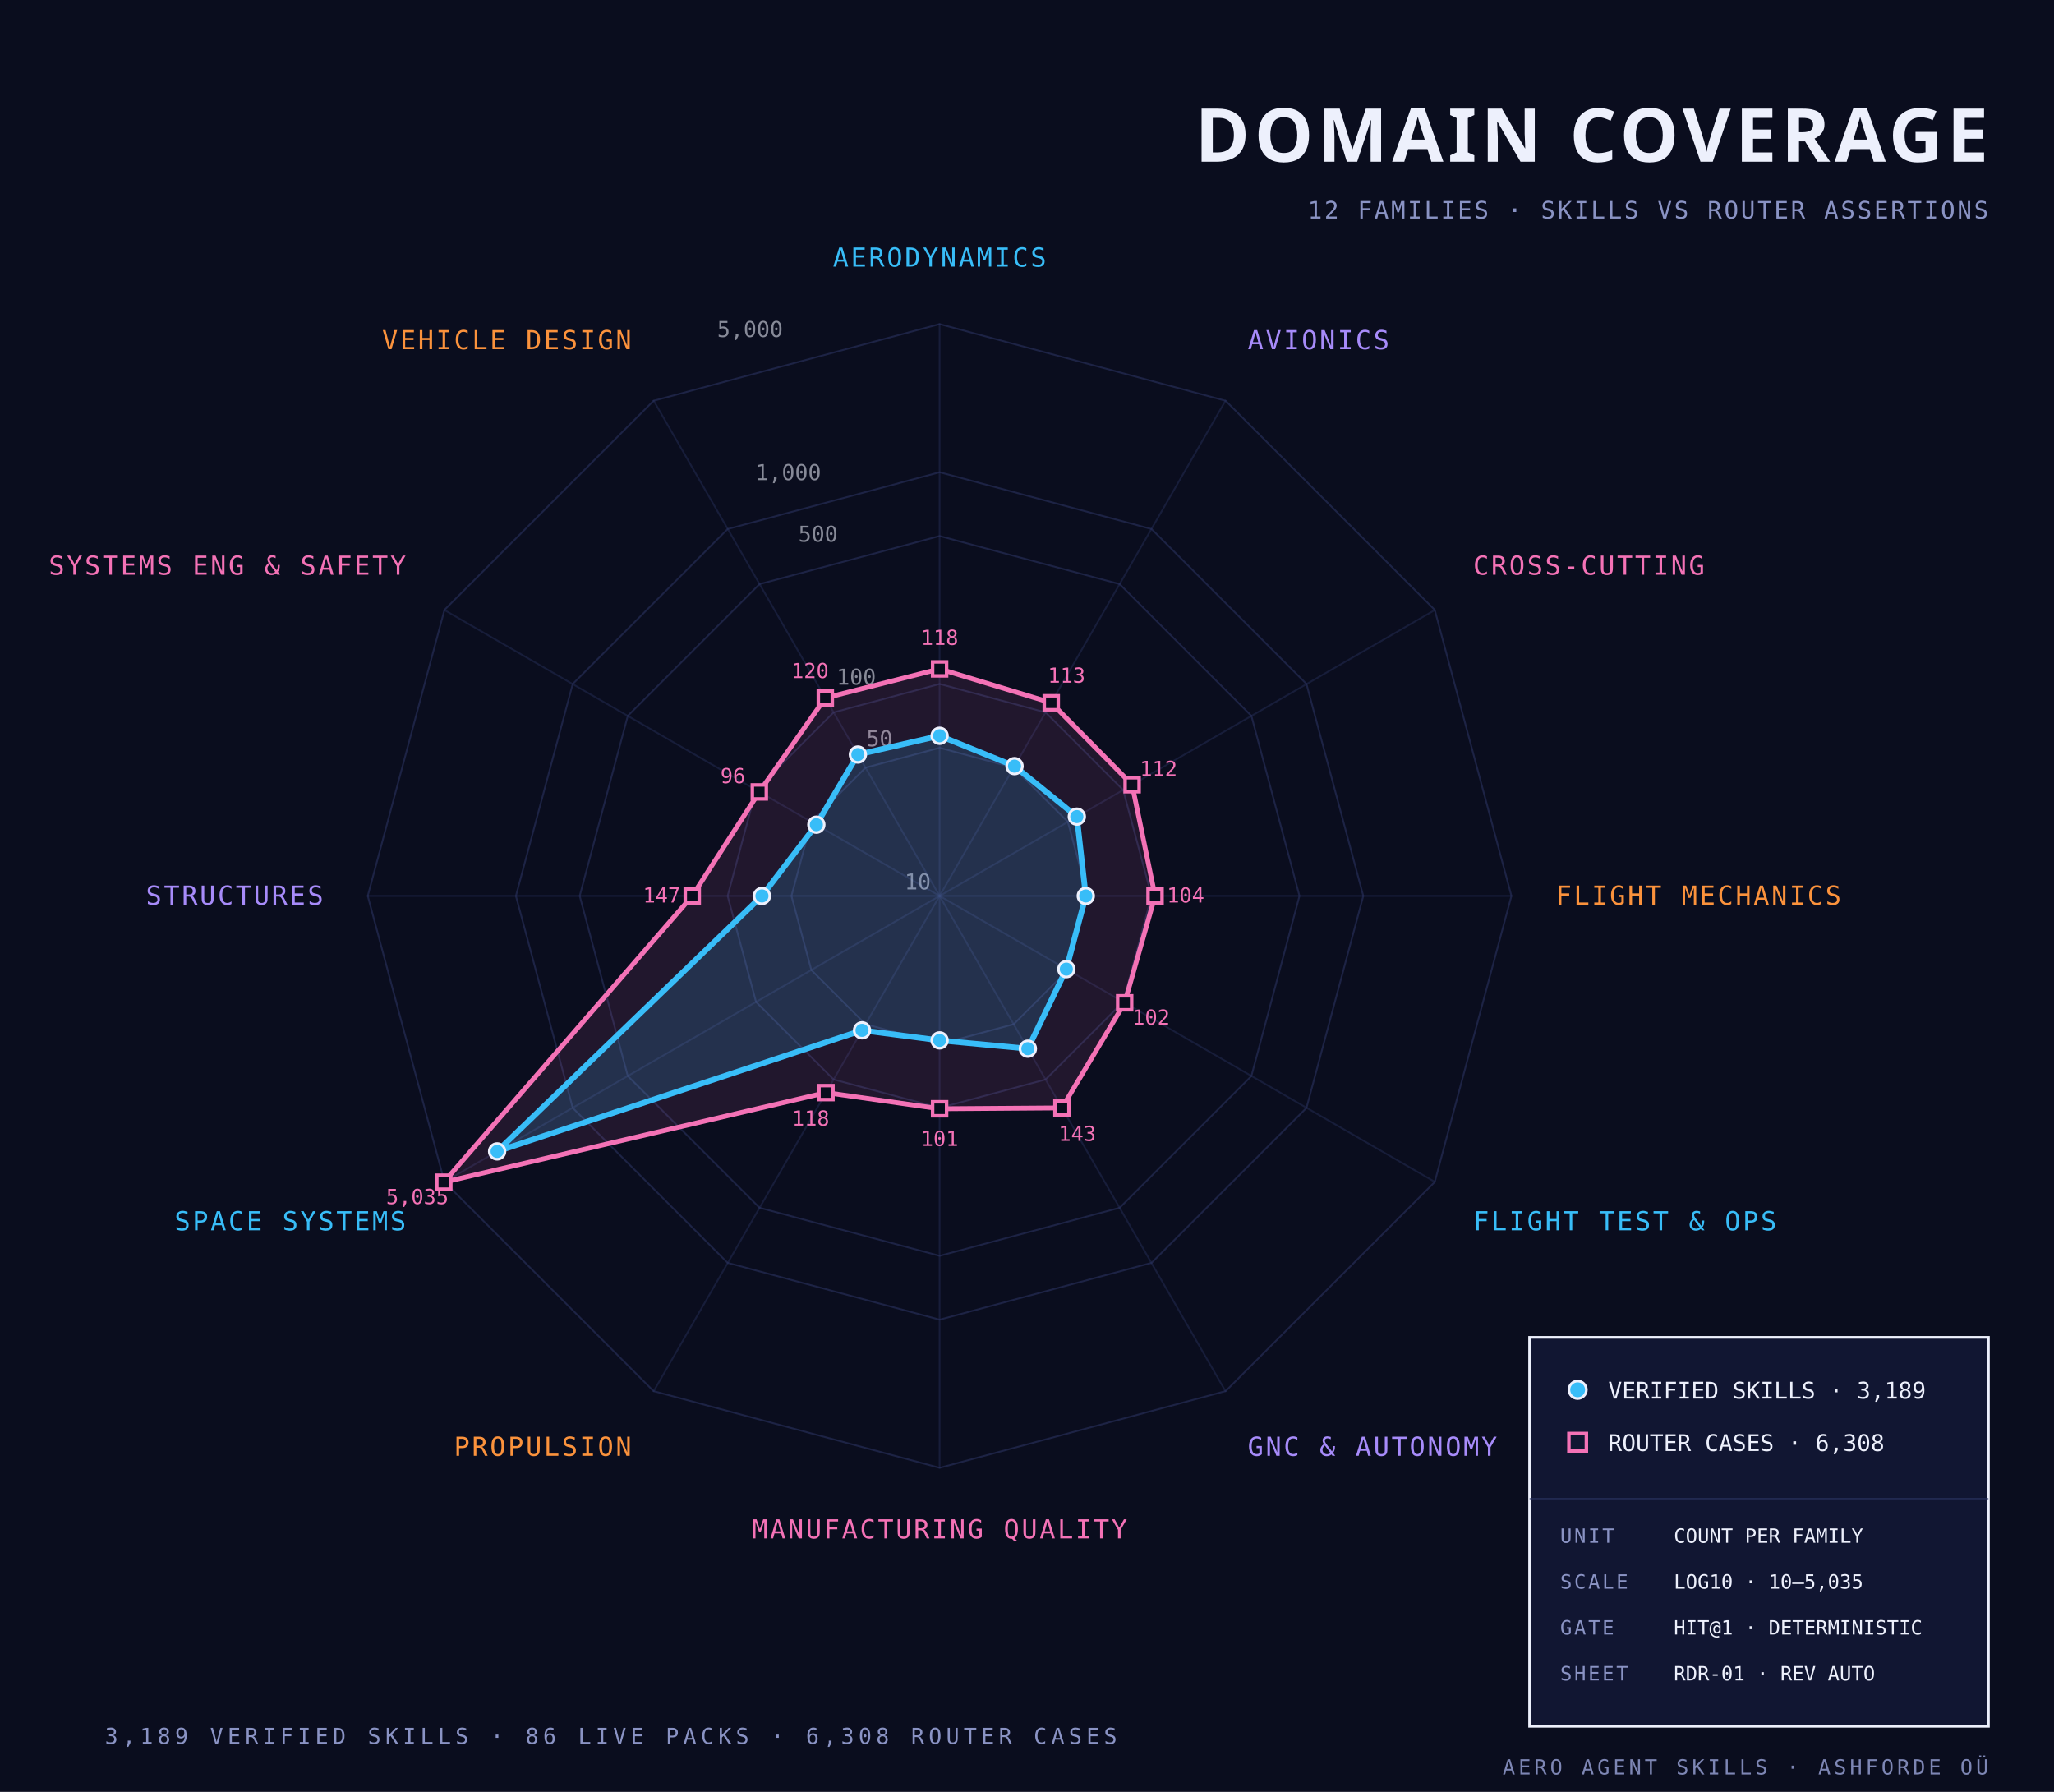
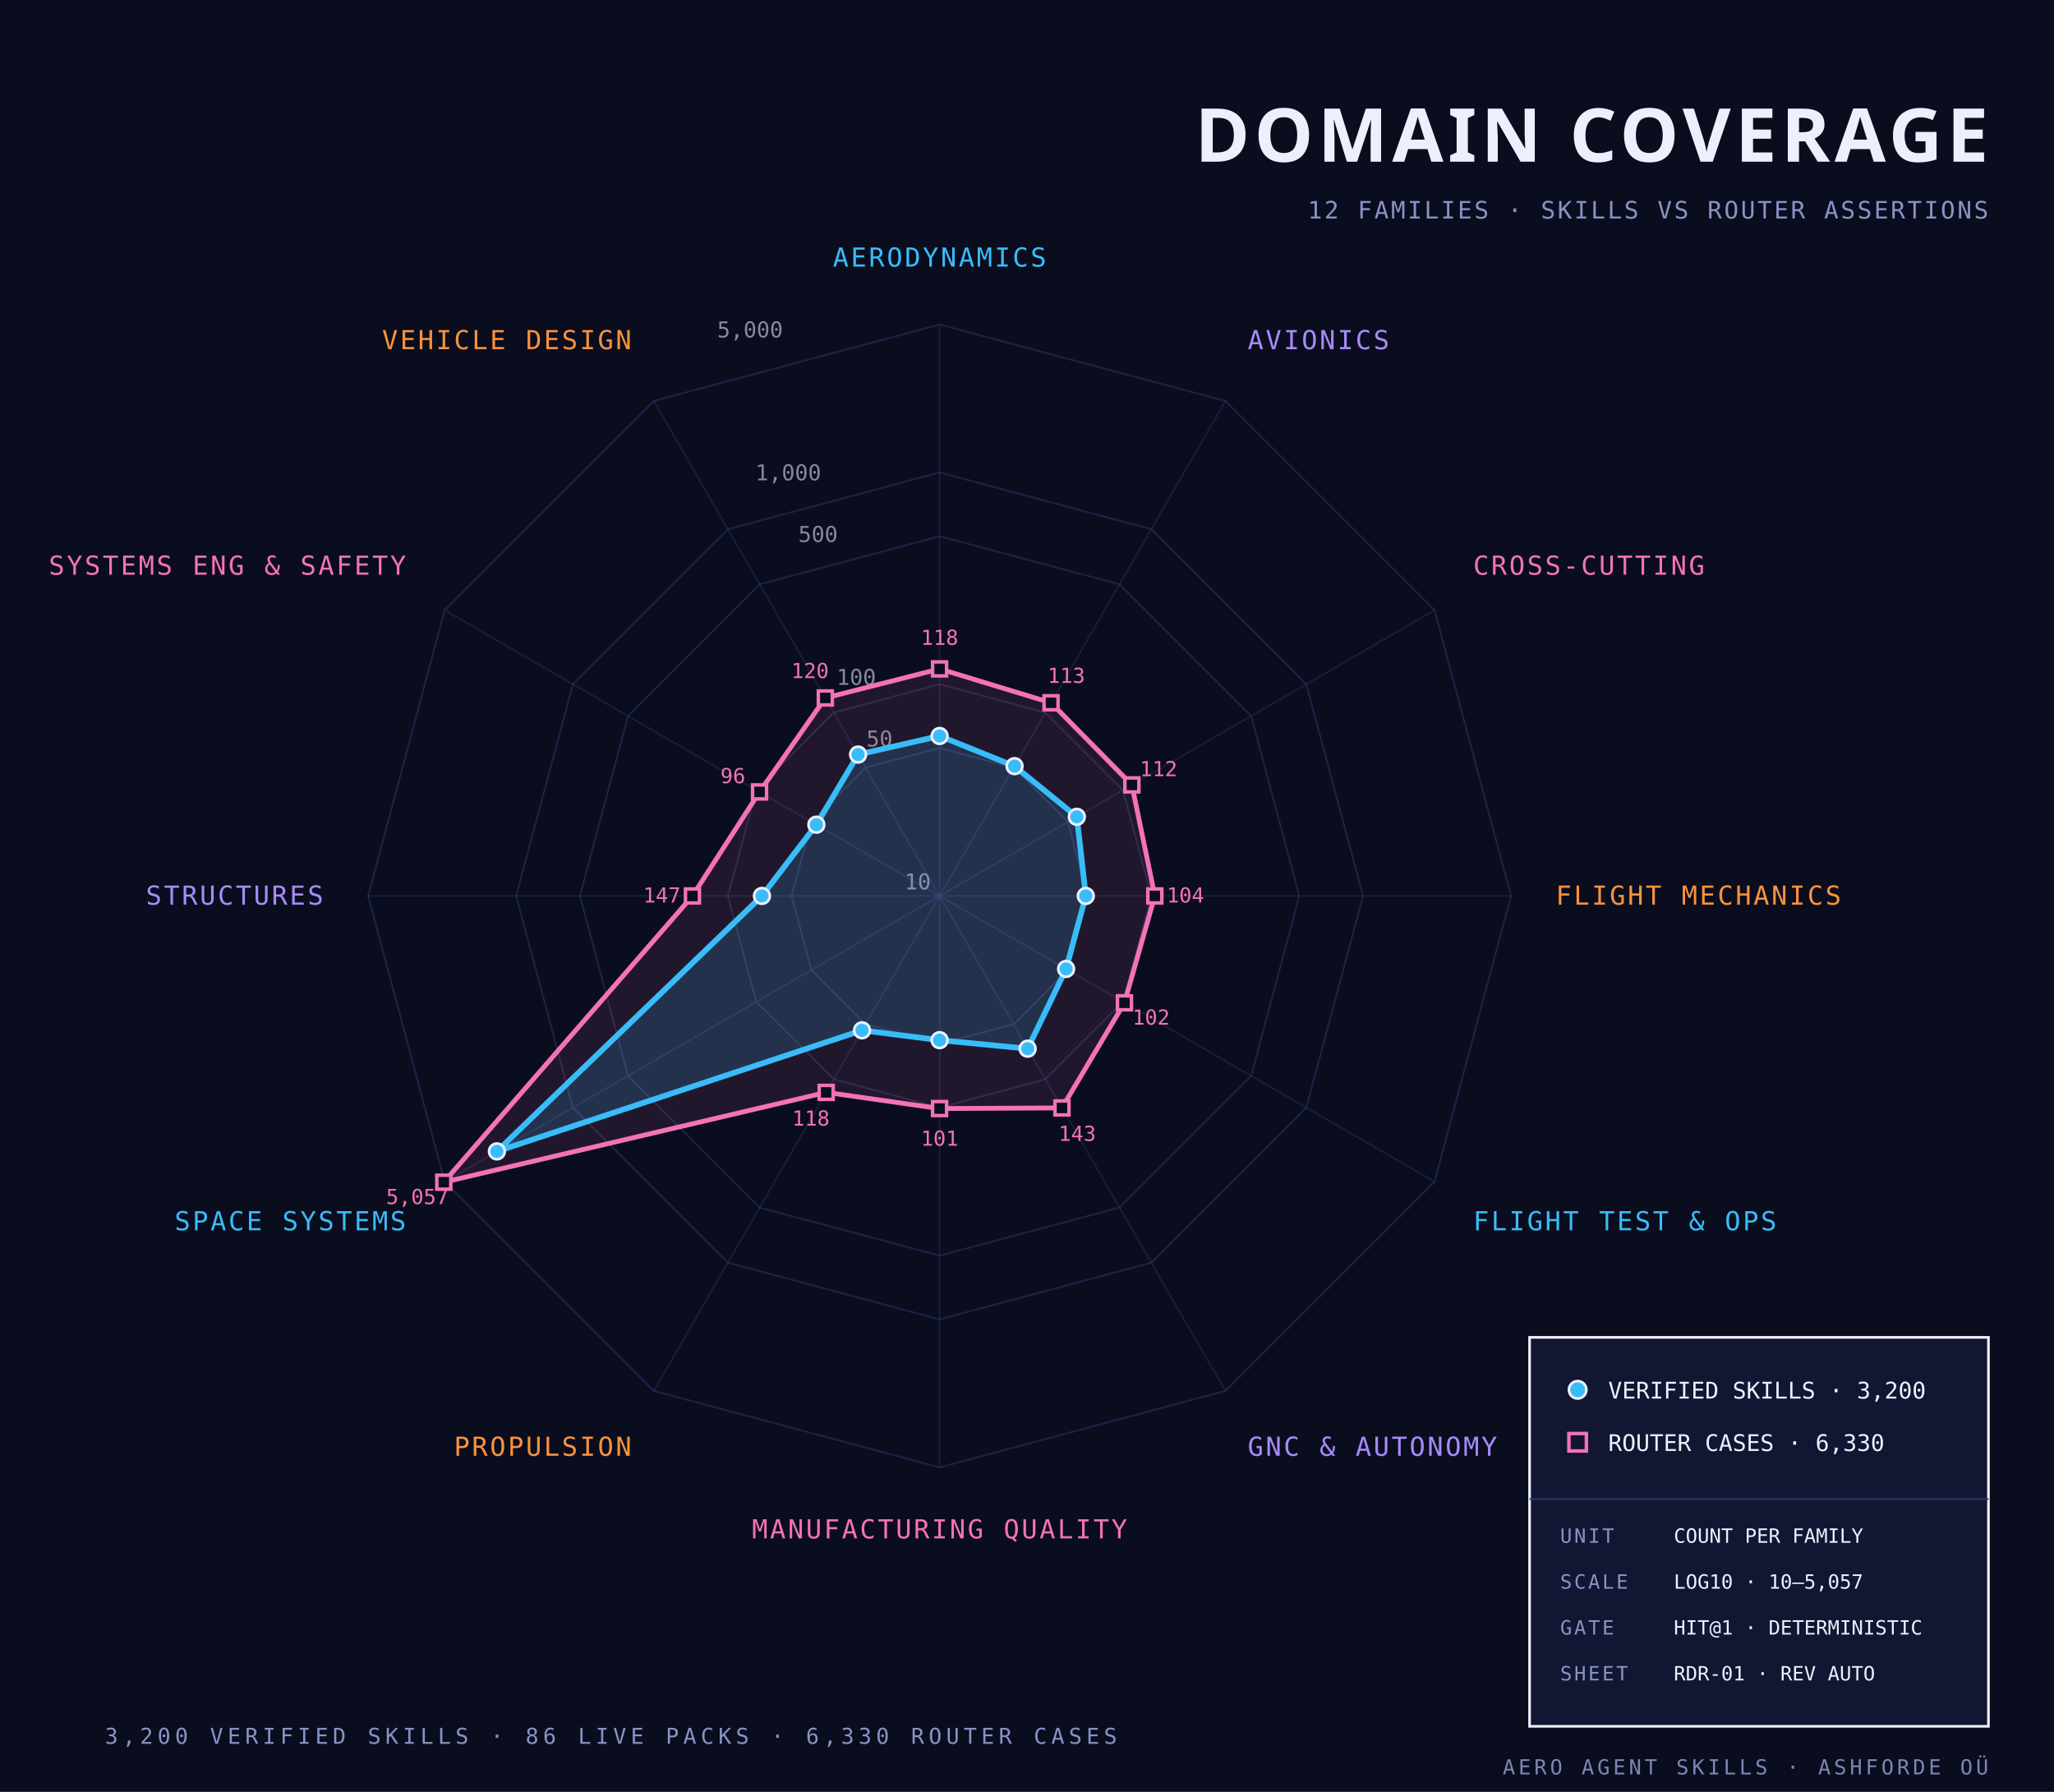
<svg xmlns="http://www.w3.org/2000/svg" width="940" height="820" viewBox="0 0 940 820">
  <style>
    .mono { font-family: "JetBrains Mono", "IBM Plex Mono", "Menlo", monospace; }
    .cond { font-family: "Barlow Condensed", "DIN Condensed", "Arial Narrow", sans-serif; font-weight: 700; text-transform: uppercase; }
    .serif { font-family: "Instrument Serif", Georgia, serif; font-style: italic; }
  </style>
  <rect width="940" height="820" fill="#0a0d1e" />
  <polygon points="430.0,410.0 430.0,410.0 430.0,410.0 430.0,410.0 430.0,410.0 430.0,410.0 430.0,410.0 430.0,410.0 430.0,410.0 430.0,410.0 430.0,410.0 430.0,410.0" fill="none" stroke="#2c3564" stroke-width="0.8" stroke-opacity="0.55" />
-   <polygon points="430.0,342.2 463.9,351.3 488.7,376.1 497.8,410.0 488.7,443.9 463.9,468.7 430.0,477.8 396.1,468.7 371.3,443.9 362.2,410.0 371.3,376.1 396.1,351.3" fill="none" stroke="#2c3564" stroke-width="0.8" stroke-opacity="0.55" />
-   <polygon points="430.0,313.0 478.5,326.0 514.0,361.5 527.0,410.0 514.0,458.5 478.5,494.0 430.0,507.0 381.5,494.0 346.0,458.5 333.0,410.0 346.0,361.5 381.5,326.0" fill="none" stroke="#2c3564" stroke-width="0.8" stroke-opacity="0.55" />
-   <polygon points="430.0,245.3 512.4,267.3 572.7,327.6 594.7,410.0 572.7,492.4 512.4,552.7 430.0,574.7 347.6,552.7 287.3,492.4 265.3,410.0 287.3,327.6 347.6,267.3" fill="none" stroke="#2c3564" stroke-width="0.8" stroke-opacity="0.55" />
-   <polygon points="430.0,216.1 527.0,242.1 597.9,313.0 623.9,410.0 597.9,507.0 527.0,577.9 430.0,603.9 333.0,577.9 262.1,507.0 236.1,410.0 262.1,313.0 333.0,242.1" fill="none" stroke="#2c3564" stroke-width="0.8" stroke-opacity="0.55" />
-   <polygon points="430.0,148.3 560.9,183.4 656.6,279.1 691.7,410.0 656.6,540.9 560.9,636.6 430.0,671.7 299.1,636.6 203.4,540.9 168.3,410.0 203.4,279.1 299.1,183.4" fill="none" stroke="#2c3564" stroke-width="0.8" stroke-opacity="0.55" />
+   <polygon points="430.0,342.3 463.9,351.3 488.7,376.1 497.7,410.0 488.7,443.9 463.9,468.7 430.0,477.7 396.1,468.7 371.3,443.9 362.3,410.0 371.3,376.1 396.1,351.3" fill="none" stroke="#2c3564" stroke-width="0.8" stroke-opacity="0.55" />
+   <polygon points="430.0,313.1 478.4,326.1 513.9,361.6 526.9,410.0 513.9,458.4 478.4,493.9 430.0,506.9 381.6,493.9 346.1,458.4 333.1,410.0 346.1,361.6 381.6,326.1" fill="none" stroke="#2c3564" stroke-width="0.8" stroke-opacity="0.55" />
+   <polygon points="430.0,245.4 512.3,267.4 572.6,327.7 594.6,410.0 572.6,492.3 512.3,552.6 430.0,574.6 347.7,552.6 287.4,492.3 265.4,410.0 287.4,327.7 347.7,267.4" fill="none" stroke="#2c3564" stroke-width="0.8" stroke-opacity="0.55" />
+   <polygon points="430.0,216.2 526.9,242.2 597.8,313.1 623.8,410.0 597.8,506.9 526.9,577.8 430.0,603.8 333.1,577.8 262.2,506.9 236.2,410.0 262.2,313.1 333.1,242.2" fill="none" stroke="#2c3564" stroke-width="0.8" stroke-opacity="0.55" />
+   <polygon points="430.0,148.5 560.8,183.5 656.5,279.2 691.5,410.0 656.5,540.8 560.8,636.5 430.0,671.5 299.2,636.5 203.5,540.8 168.5,410.0 203.5,279.2 299.2,183.5" fill="none" stroke="#2c3564" stroke-width="0.8" stroke-opacity="0.55" />
  <line x1="430" y1="410" x2="430.0" y2="148.0" stroke="#2c3564" stroke-width="0.8" stroke-opacity="0.4" />
  <line x1="430" y1="410" x2="561.0" y2="183.1" stroke="#2c3564" stroke-width="0.8" stroke-opacity="0.4" />
  <line x1="430" y1="410" x2="656.9" y2="279.0" stroke="#2c3564" stroke-width="0.8" stroke-opacity="0.4" />
  <line x1="430" y1="410" x2="692.0" y2="410.0" stroke="#2c3564" stroke-width="0.8" stroke-opacity="0.4" />
  <line x1="430" y1="410" x2="656.9" y2="541.0" stroke="#2c3564" stroke-width="0.8" stroke-opacity="0.4" />
  <line x1="430" y1="410" x2="561.0" y2="636.9" stroke="#2c3564" stroke-width="0.8" stroke-opacity="0.4" />
  <line x1="430" y1="410" x2="430.0" y2="672.0" stroke="#2c3564" stroke-width="0.8" stroke-opacity="0.4" />
  <line x1="430" y1="410" x2="299.0" y2="636.9" stroke="#2c3564" stroke-width="0.8" stroke-opacity="0.4" />
  <line x1="430" y1="410" x2="203.1" y2="541.0" stroke="#2c3564" stroke-width="0.8" stroke-opacity="0.4" />
  <line x1="430" y1="410" x2="168.0" y2="410.0" stroke="#2c3564" stroke-width="0.8" stroke-opacity="0.4" />
  <line x1="430" y1="410" x2="203.1" y2="279.0" stroke="#2c3564" stroke-width="0.8" stroke-opacity="0.4" />
  <line x1="430" y1="410" x2="299.0" y2="183.1" stroke="#2c3564" stroke-width="0.8" stroke-opacity="0.4" />
  <text class="mono" x="426.0" y="407.0" text-anchor="end" font-size="10" fill="#edf0fc" opacity="0.55">10</text>
-   <text class="mono" x="408.5" y="341.5" text-anchor="end" font-size="10" fill="#edf0fc" opacity="0.55">50</text>
-   <text class="mono" x="400.9" y="313.3" text-anchor="end" font-size="10" fill="#edf0fc" opacity="0.55">100</text>
-   <text class="mono" x="383.4" y="247.9" text-anchor="end" font-size="10" fill="#edf0fc" opacity="0.55">500</text>
-   <text class="mono" x="375.8" y="219.7" text-anchor="end" font-size="10" fill="#edf0fc" opacity="0.55">1,000</text>
-   <text class="mono" x="358.3" y="154.2" text-anchor="end" font-size="10" fill="#edf0fc" opacity="0.55">5,000</text>
+   <text class="mono" x="408.5" y="341.6" text-anchor="end" font-size="10" fill="#edf0fc" opacity="0.55">50</text>
+   <text class="mono" x="400.9" y="313.4" text-anchor="end" font-size="10" fill="#edf0fc" opacity="0.55">100</text>
+   <text class="mono" x="383.4" y="248.0" text-anchor="end" font-size="10" fill="#edf0fc" opacity="0.55">500</text>
+   <text class="mono" x="375.8" y="219.8" text-anchor="end" font-size="10" fill="#edf0fc" opacity="0.55">1,000</text>
+   <text class="mono" x="358.3" y="154.4" text-anchor="end" font-size="10" fill="#edf0fc" opacity="0.55">5,000</text>
  <text class="mono" x="430.0" y="122.0" text-anchor="middle" font-size="12" fill="#38bdf8" letter-spacing="1">AERODYNAMICS</text>
  <text class="mono" x="571.0" y="159.8" text-anchor="start" font-size="12" fill="#a78bfa" letter-spacing="1">AVIONICS</text>
  <text class="mono" x="674.2" y="263.0" text-anchor="start" font-size="12" fill="#f472b6" letter-spacing="1">CROSS-CUTTING</text>
  <text class="mono" x="712.0" y="414.0" text-anchor="start" font-size="12" fill="#fb923c" letter-spacing="1">FLIGHT MECHANICS</text>
  <text class="mono" x="674.2" y="563.0" text-anchor="start" font-size="12" fill="#38bdf8" letter-spacing="1">FLIGHT TEST &amp; OPS</text>
  <text class="mono" x="571.0" y="666.2" text-anchor="start" font-size="12" fill="#a78bfa" letter-spacing="1">GNC &amp; AUTONOMY</text>
  <text class="mono" x="430.0" y="704.0" text-anchor="middle" font-size="12" fill="#f472b6" letter-spacing="1">MANUFACTURING QUALITY</text>
  <text class="mono" x="289.0" y="666.2" text-anchor="end" font-size="12" fill="#fb923c" letter-spacing="1">PROPULSION</text>
  <text class="mono" x="185.8" y="563.0" text-anchor="end" font-size="12" fill="#38bdf8" letter-spacing="1">SPACE SYSTEMS</text>
  <text class="mono" x="148.0" y="414.0" text-anchor="end" font-size="12" fill="#a78bfa" letter-spacing="1">STRUCTURES</text>
  <text class="mono" x="185.8" y="263.0" text-anchor="end" font-size="12" fill="#f472b6" letter-spacing="1">SYSTEMS ENG &amp; SAFETY</text>
  <text class="mono" x="289.0" y="159.8" text-anchor="end" font-size="12" fill="#fb923c" letter-spacing="1">VEHICLE DESIGN</text>
-   <polygon points="430.0,306.1 481.1,321.6 518.1,359.1 528.6,410.0 514.7,458.9 486.0,507.0 430.0,507.4 378.0,500.0 203.1,541.0 316.8,410.0 347.5,362.4 377.7,319.4" fill="#f472b6" fill-opacity="0.10" stroke="#f472b6" stroke-width="2.2" />
+   <polygon points="430.0,306.1 481.0,321.6 518.0,359.2 528.5,410.0 514.6,458.9 486.0,507.0 430.0,507.3 378.1,499.9 203.1,541.0 316.9,410.0 347.6,362.4 377.7,319.4" fill="#f472b6" fill-opacity="0.10" stroke="#f472b6" stroke-width="2.2" />
  <rect x="426.8" y="302.9" width="6.4" height="6.4" fill="#0a0d1e" stroke="#f472b6" stroke-width="1.6" />
-   <rect x="477.9" y="318.4" width="6.4" height="6.4" fill="#0a0d1e" stroke="#f472b6" stroke-width="1.6" />
-   <rect x="514.9" y="355.9" width="6.4" height="6.4" fill="#0a0d1e" stroke="#f472b6" stroke-width="1.6" />
-   <rect x="525.4" y="406.8" width="6.4" height="6.4" fill="#0a0d1e" stroke="#f472b6" stroke-width="1.6" />
-   <rect x="511.5" y="455.7" width="6.4" height="6.4" fill="#0a0d1e" stroke="#f472b6" stroke-width="1.6" />
+   <rect x="477.8" y="318.4" width="6.4" height="6.4" fill="#0a0d1e" stroke="#f472b6" stroke-width="1.6" />
+   <rect x="514.8" y="356.0" width="6.4" height="6.4" fill="#0a0d1e" stroke="#f472b6" stroke-width="1.6" />
+   <rect x="525.3" y="406.8" width="6.4" height="6.4" fill="#0a0d1e" stroke="#f472b6" stroke-width="1.6" />
+   <rect x="511.4" y="455.7" width="6.4" height="6.4" fill="#0a0d1e" stroke="#f472b6" stroke-width="1.6" />
  <rect x="482.8" y="503.8" width="6.4" height="6.4" fill="#0a0d1e" stroke="#f472b6" stroke-width="1.6" />
-   <rect x="426.8" y="504.2" width="6.4" height="6.4" fill="#0a0d1e" stroke="#f472b6" stroke-width="1.6" />
-   <rect x="374.8" y="496.8" width="6.4" height="6.4" fill="#0a0d1e" stroke="#f472b6" stroke-width="1.6" />
+   <rect x="426.8" y="504.1" width="6.4" height="6.4" fill="#0a0d1e" stroke="#f472b6" stroke-width="1.6" />
+   <rect x="374.9" y="496.7" width="6.4" height="6.4" fill="#0a0d1e" stroke="#f472b6" stroke-width="1.6" />
  <rect x="199.9" y="537.8" width="6.4" height="6.4" fill="#0a0d1e" stroke="#f472b6" stroke-width="1.6" />
-   <rect x="313.6" y="406.8" width="6.4" height="6.4" fill="#0a0d1e" stroke="#f472b6" stroke-width="1.6" />
-   <rect x="344.3" y="359.2" width="6.4" height="6.4" fill="#0a0d1e" stroke="#f472b6" stroke-width="1.6" />
+   <rect x="313.7" y="406.8" width="6.4" height="6.4" fill="#0a0d1e" stroke="#f472b6" stroke-width="1.6" />
+   <rect x="344.4" y="359.2" width="6.4" height="6.4" fill="#0a0d1e" stroke="#f472b6" stroke-width="1.6" />
  <rect x="374.5" y="316.2" width="6.4" height="6.4" fill="#0a0d1e" stroke="#f472b6" stroke-width="1.6" />
-   <polygon points="430.0,336.7 464.3,350.6 492.8,373.7 496.9,410.0 488.0,443.5 470.4,479.9 430.0,476.1 394.5,471.5 227.5,526.9 348.7,410.0 373.6,377.4 392.6,345.3" fill="#38bdf8" fill-opacity="0.16" stroke="#38bdf8" stroke-width="2.6" />
-   <circle cx="430.0" cy="336.7" r="3.6" fill="#38bdf8" stroke="#edf0fc" stroke-width="1.2" />
+   <polygon points="430.0,336.8 464.3,350.6 492.8,373.8 496.9,410.0 487.9,443.4 470.3,479.9 430.0,476.0 394.5,471.5 227.4,526.9 348.7,410.0 373.6,377.4 392.7,345.3" fill="#38bdf8" fill-opacity="0.16" stroke="#38bdf8" stroke-width="2.6" />
+   <circle cx="430.0" cy="336.8" r="3.6" fill="#38bdf8" stroke="#edf0fc" stroke-width="1.2" />
  <circle cx="464.3" cy="350.6" r="3.6" fill="#38bdf8" stroke="#edf0fc" stroke-width="1.2" />
-   <circle cx="492.8" cy="373.7" r="3.6" fill="#38bdf8" stroke="#edf0fc" stroke-width="1.2" />
+   <circle cx="492.8" cy="373.8" r="3.6" fill="#38bdf8" stroke="#edf0fc" stroke-width="1.2" />
  <circle cx="496.9" cy="410.0" r="3.6" fill="#38bdf8" stroke="#edf0fc" stroke-width="1.2" />
-   <circle cx="488.0" cy="443.5" r="3.6" fill="#38bdf8" stroke="#edf0fc" stroke-width="1.2" />
-   <circle cx="470.4" cy="479.9" r="3.6" fill="#38bdf8" stroke="#edf0fc" stroke-width="1.2" />
-   <circle cx="430.0" cy="476.1" r="3.6" fill="#38bdf8" stroke="#edf0fc" stroke-width="1.2" />
+   <circle cx="487.9" cy="443.4" r="3.6" fill="#38bdf8" stroke="#edf0fc" stroke-width="1.2" />
+   <circle cx="470.3" cy="479.9" r="3.6" fill="#38bdf8" stroke="#edf0fc" stroke-width="1.2" />
+   <circle cx="430.0" cy="476.0" r="3.6" fill="#38bdf8" stroke="#edf0fc" stroke-width="1.2" />
  <circle cx="394.5" cy="471.5" r="3.6" fill="#38bdf8" stroke="#edf0fc" stroke-width="1.2" />
-   <circle cx="227.5" cy="526.9" r="3.6" fill="#38bdf8" stroke="#edf0fc" stroke-width="1.2" />
+   <circle cx="227.4" cy="526.9" r="3.6" fill="#38bdf8" stroke="#edf0fc" stroke-width="1.2" />
  <circle cx="348.7" cy="410.0" r="3.6" fill="#38bdf8" stroke="#edf0fc" stroke-width="1.2" />
  <circle cx="373.6" cy="377.4" r="3.6" fill="#38bdf8" stroke="#edf0fc" stroke-width="1.2" />
-   <circle cx="392.6" cy="345.3" r="3.6" fill="#38bdf8" stroke="#edf0fc" stroke-width="1.2" />
+   <circle cx="392.7" cy="345.3" r="3.6" fill="#38bdf8" stroke="#edf0fc" stroke-width="1.2" />
  <text class="mono" x="430.0" y="295.1" text-anchor="middle" font-size="9.5" fill="#f472b6">118</text>
-   <text class="mono" x="488.1" y="312.4" text-anchor="middle" font-size="9.5" fill="#f472b6">113</text>
-   <text class="mono" x="530.2" y="355.1" text-anchor="middle" font-size="9.5" fill="#f472b6">112</text>
-   <text class="mono" x="542.6" y="413.0" text-anchor="middle" font-size="9.5" fill="#f472b6">104</text>
+   <text class="mono" x="488.0" y="312.5" text-anchor="middle" font-size="9.5" fill="#f472b6">113</text>
+   <text class="mono" x="530.2" y="355.2" text-anchor="middle" font-size="9.5" fill="#f472b6">112</text>
+   <text class="mono" x="542.5" y="413.0" text-anchor="middle" font-size="9.5" fill="#f472b6">104</text>
  <text class="mono" x="526.8" y="468.9" text-anchor="middle" font-size="9.5" fill="#f472b6">102</text>
  <text class="mono" x="493.0" y="522.1" text-anchor="middle" font-size="9.5" fill="#f472b6">143</text>
-   <text class="mono" x="430.0" y="524.4" text-anchor="middle" font-size="9.5" fill="#f472b6">101</text>
-   <text class="mono" x="371.0" y="515.1" text-anchor="middle" font-size="9.5" fill="#f472b6">118</text>
-   <text class="mono" x="191.0" y="551.0" text-anchor="middle" font-size="9.5" fill="#f472b6">5,035</text>
-   <text class="mono" x="302.8" y="413.0" text-anchor="middle" font-size="9.5" fill="#f472b6">147</text>
+   <text class="mono" x="430.0" y="524.3" text-anchor="middle" font-size="9.5" fill="#f472b6">101</text>
+   <text class="mono" x="371.1" y="515.1" text-anchor="middle" font-size="9.5" fill="#f472b6">118</text>
+   <text class="mono" x="191.0" y="551.0" text-anchor="middle" font-size="9.5" fill="#f472b6">5,057</text>
+   <text class="mono" x="302.9" y="413.0" text-anchor="middle" font-size="9.5" fill="#f472b6">147</text>
  <text class="mono" x="335.4" y="358.4" text-anchor="middle" font-size="9.5" fill="#f472b6">96</text>
  <text class="mono" x="370.7" y="310.3" text-anchor="middle" font-size="9.5" fill="#f472b6">120</text>
  <text class="cond" x="910.0" y="74.0" text-anchor="end" font-size="34" fill="#edf0fc" letter-spacing="2">DOMAIN COVERAGE</text>
  <text class="mono" x="910.0" y="100.0" text-anchor="end" font-size="11" fill="#8a93c4" letter-spacing="1">12 FAMILIES · SKILLS VS ROUTER ASSERTIONS</text>
  <rect x="700" y="612" width="210" height="178" fill="#111632" stroke="#edf0fc" stroke-width="1.2" />
  <line x1="700" y1="686" x2="910" y2="686" stroke="#2c3564" stroke-width="0.8" />
  <circle cx="722" cy="636" r="4" fill="#38bdf8" stroke="#edf0fc" stroke-width="1.2" />
-   <text class="mono" x="736.0" y="640.0" text-anchor="start" font-size="10.5" fill="#edf0fc">VERIFIED SKILLS · 3,189</text>
+   <text class="mono" x="736.0" y="640.0" text-anchor="start" font-size="10.5" fill="#edf0fc">VERIFIED SKILLS · 3,200</text>
  <rect x="718" y="656" width="8" height="8" fill="none" stroke="#f472b6" stroke-width="1.6" />
-   <text class="mono" x="736.0" y="664.0" text-anchor="start" font-size="10.5" fill="#edf0fc">ROUTER CASES · 6,308</text>
+   <text class="mono" x="736.0" y="664.0" text-anchor="start" font-size="10.5" fill="#edf0fc">ROUTER CASES · 6,330</text>
  <text class="mono" x="714.0" y="706.0" text-anchor="start" font-size="9" fill="#8a93c4" letter-spacing="1">UNIT</text>
  <text class="mono" x="766.0" y="706.0" text-anchor="start" font-size="9" fill="#edf0fc">COUNT PER FAMILY</text>
  <text class="mono" x="714.0" y="727.0" text-anchor="start" font-size="9" fill="#8a93c4" letter-spacing="1">SCALE</text>
-   <text class="mono" x="766.0" y="727.0" text-anchor="start" font-size="9" fill="#edf0fc">LOG10 · 10–5,035</text>
+   <text class="mono" x="766.0" y="727.0" text-anchor="start" font-size="9" fill="#edf0fc">LOG10 · 10–5,057</text>
  <text class="mono" x="714.0" y="748.0" text-anchor="start" font-size="9" fill="#8a93c4" letter-spacing="1">GATE</text>
  <text class="mono" x="766.0" y="748.0" text-anchor="start" font-size="9" fill="#edf0fc">HIT@1 · DETERMINISTIC</text>
  <text class="mono" x="714.0" y="769.0" text-anchor="start" font-size="9" fill="#8a93c4" letter-spacing="1">SHEET</text>
  <text class="mono" x="766.0" y="769.0" text-anchor="start" font-size="9" fill="#edf0fc">RDR-01 · REV AUTO</text>
-   <text class="mono" x="48.0" y="798.0" text-anchor="start" font-size="10" fill="#8a93c4" letter-spacing="2">3,189 VERIFIED SKILLS · 86 LIVE PACKS · 6,308 ROUTER CASES</text>
+   <text class="mono" x="48.0" y="798.0" text-anchor="start" font-size="10" fill="#8a93c4" letter-spacing="2">3,200 VERIFIED SKILLS · 86 LIVE PACKS · 6,330 ROUTER CASES</text>
  <text class="mono" x="910.0" y="812.0" text-anchor="end" font-size="9.5" fill="#8a93c4" letter-spacing="1.5" opacity="0.9">AERO AGENT SKILLS · ASHFORDE OÜ</text>
</svg>
